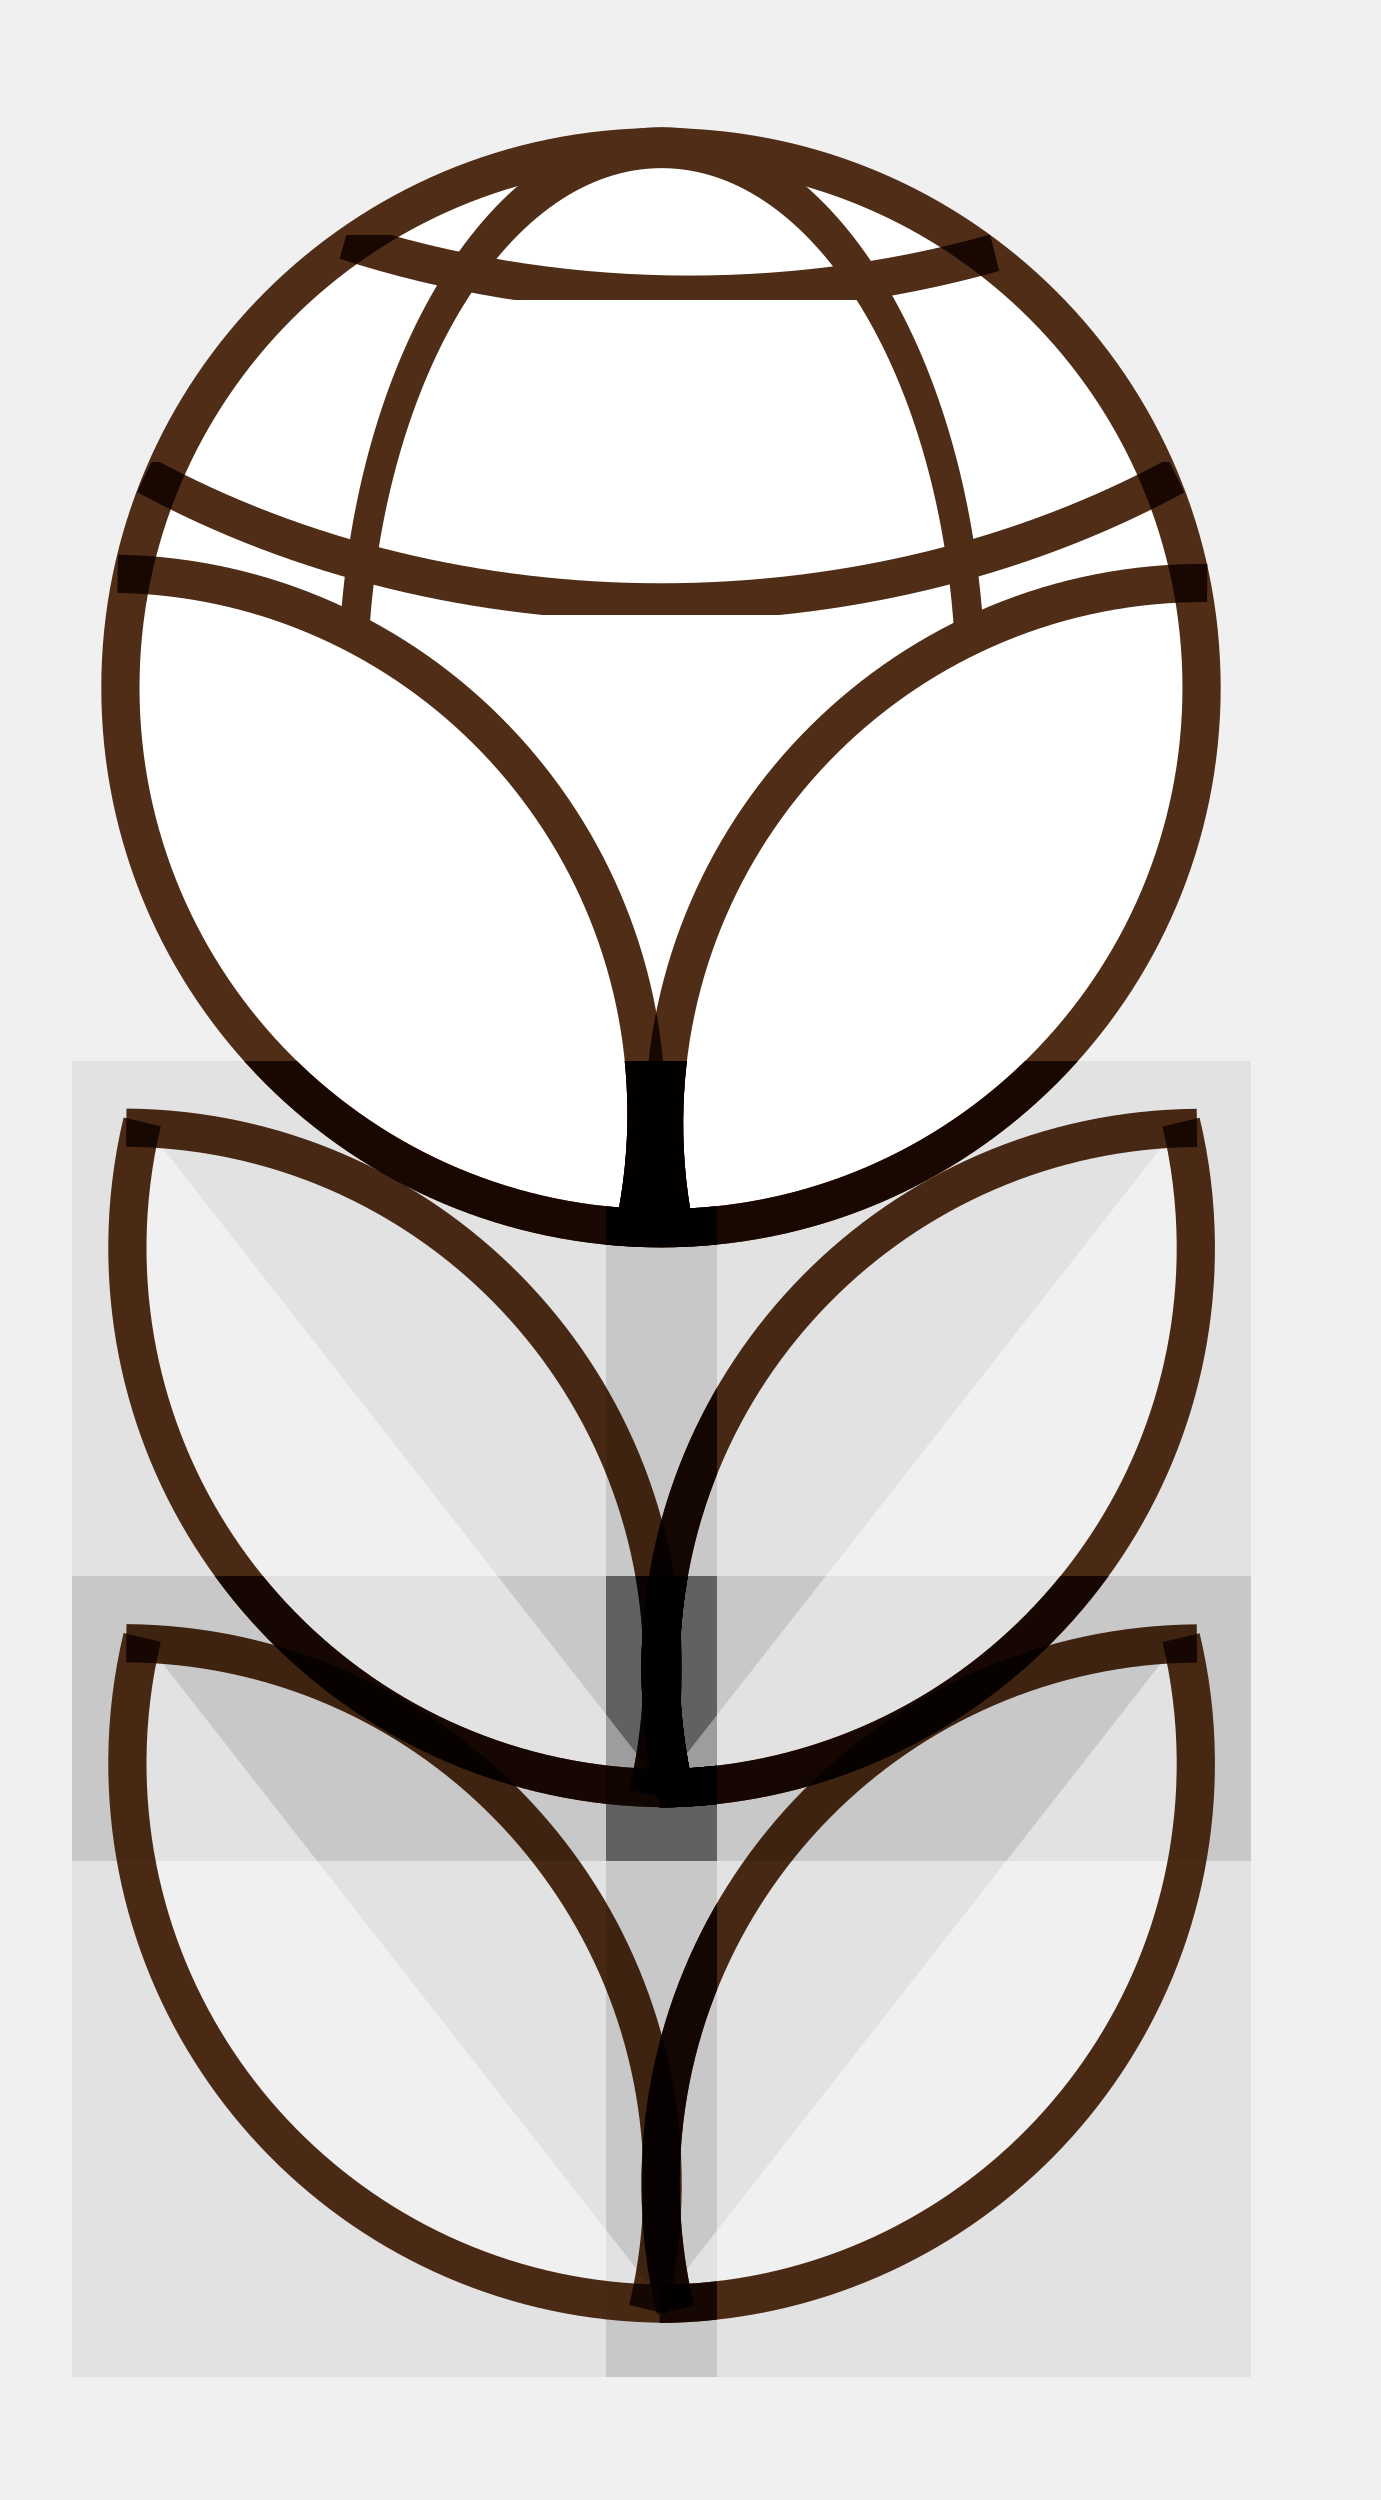
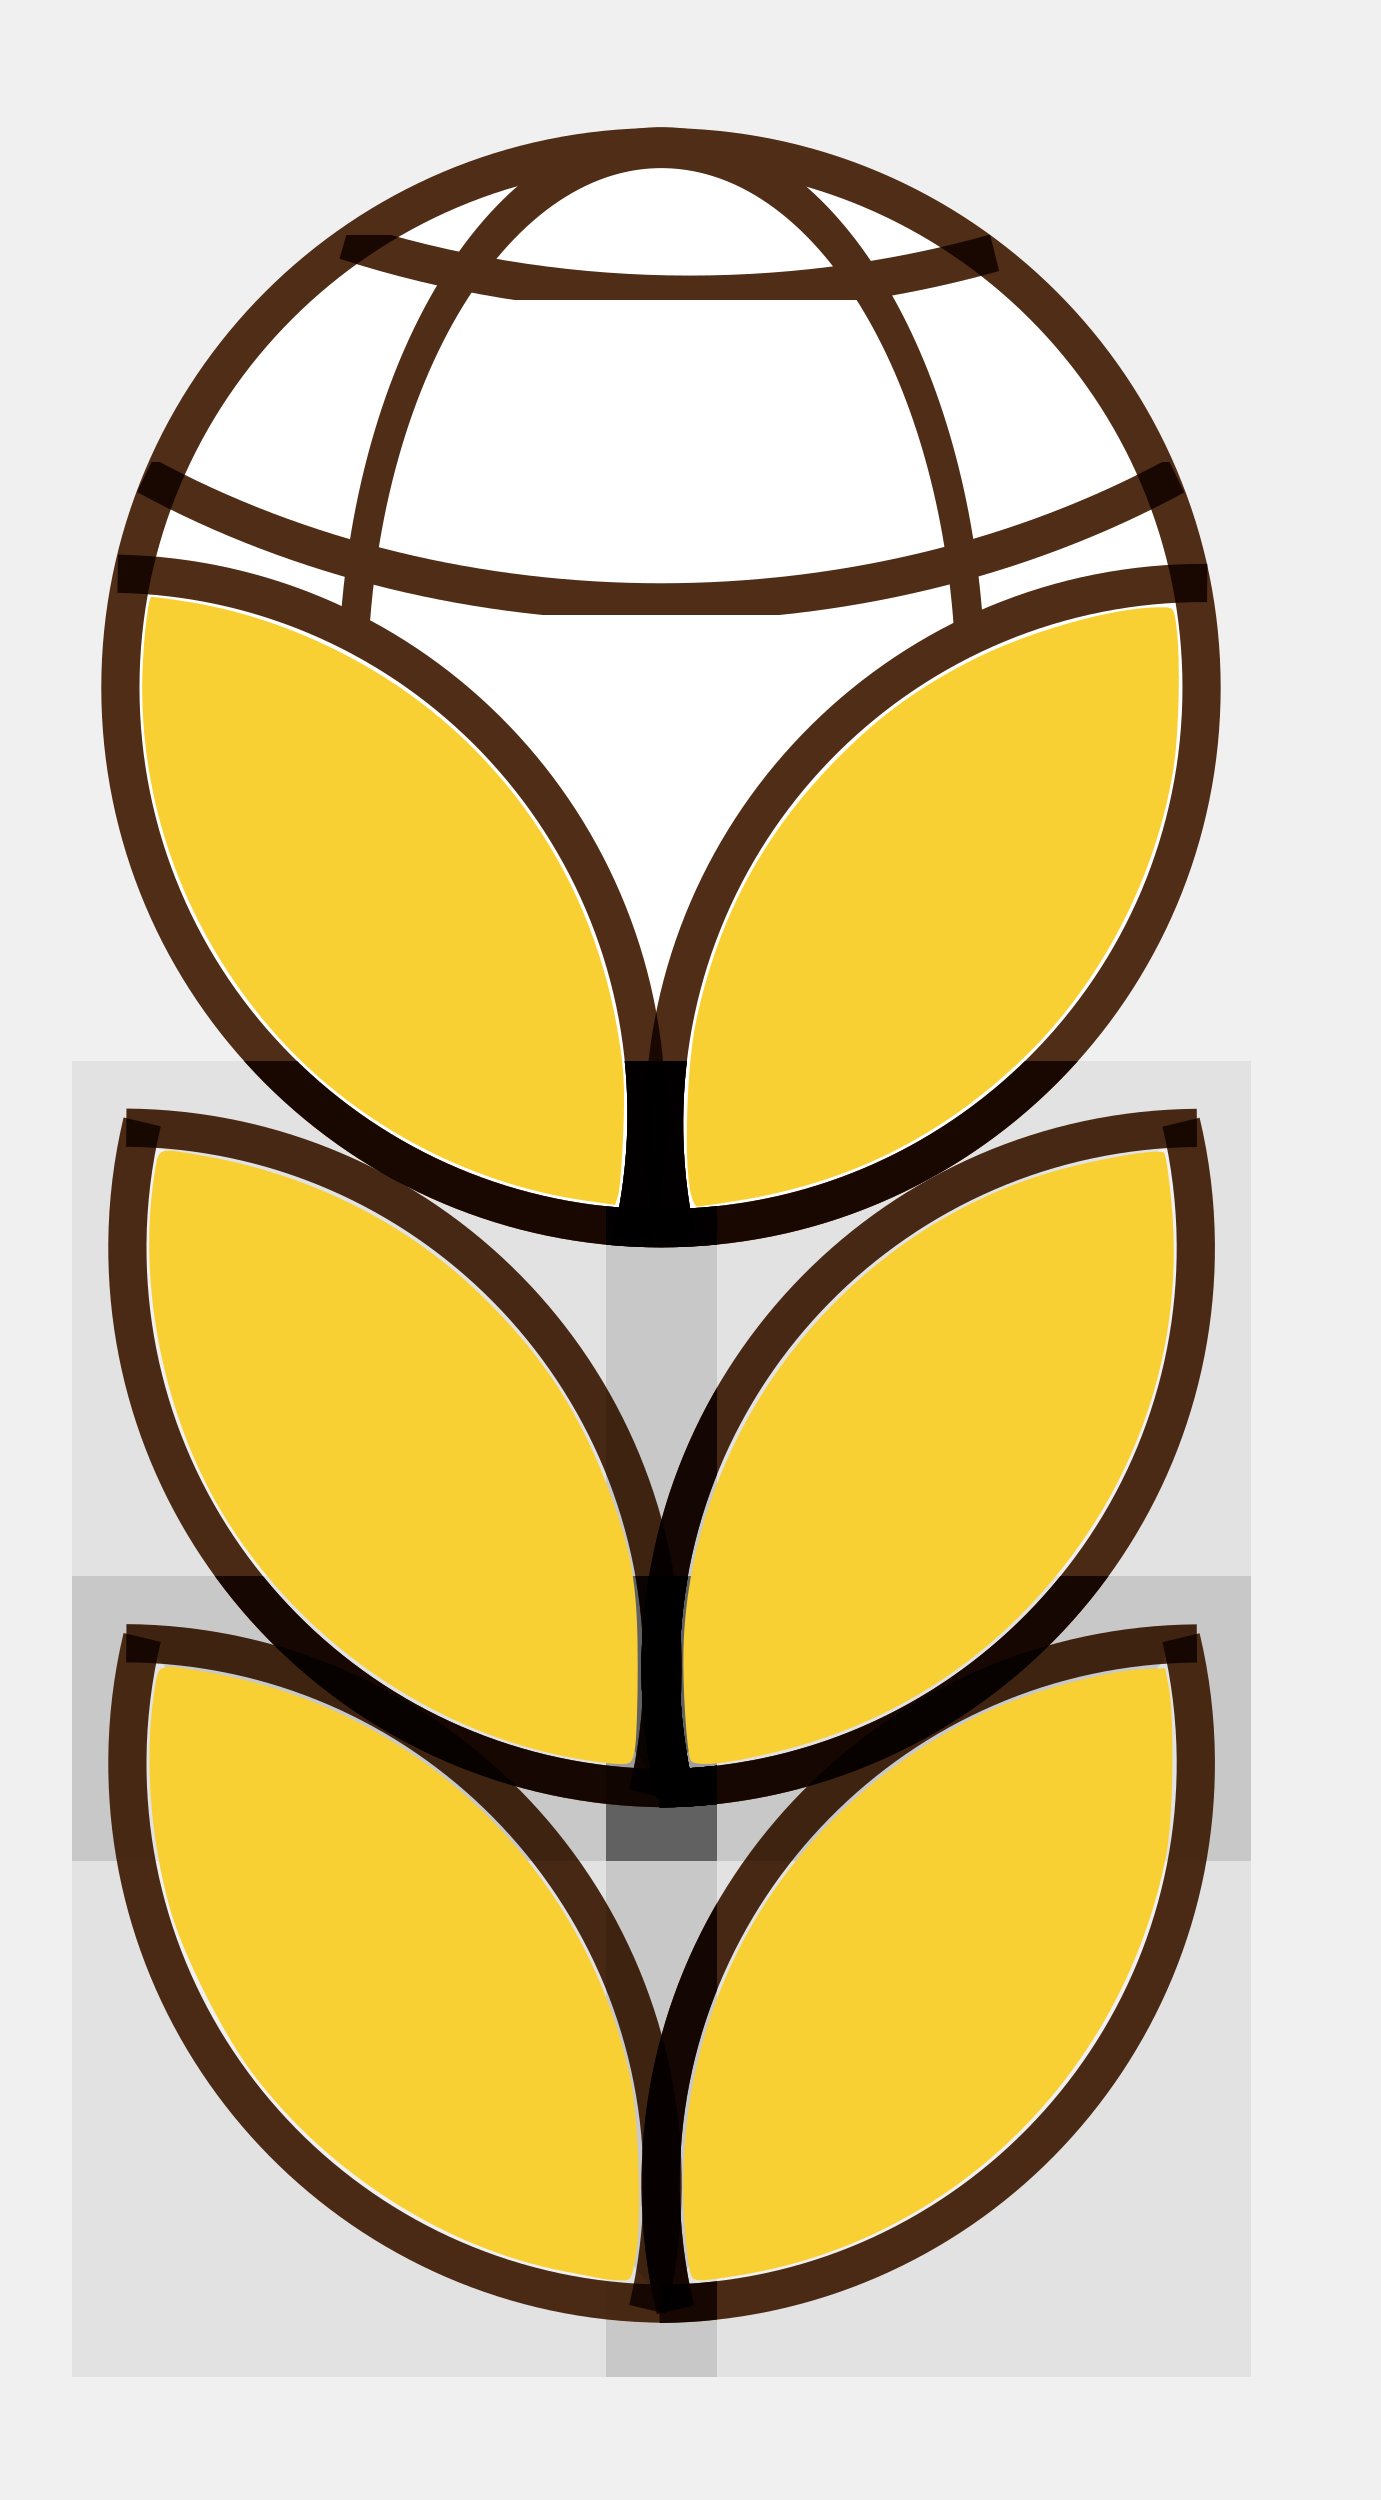
<svg xmlns="http://www.w3.org/2000/svg" width="370" height="670" id="svg2" version="1.1" style="enable-background:new">
  <defs id="defs4">
    <filter id="filter3814" color-interpolation-filters="sRGB">
      <feBlend mode="multiply" in2="BackgroundImage" id="feBlend3816" />
    </filter>
    <filter color-interpolation-filters="sRGB" id="filter3814-0">
      <feBlend mode="multiply" in2="BackgroundImage" id="feBlend3816-2" />
    </filter>
    <filter color-interpolation-filters="sRGB" id="filter3814-7">
      <feBlend mode="multiply" in2="BackgroundImage" id="feBlend3816-6" />
    </filter>
    <filter color-interpolation-filters="sRGB" id="filter3814-5">
      <feBlend mode="multiply" in2="BackgroundImage" id="feBlend3816-7" />
    </filter>
    <filter color-interpolation-filters="sRGB" id="filter3814-7-1">
      <feBlend mode="multiply" in2="BackgroundImage" id="feBlend3816-6-7" />
    </filter>
  </defs>
  <g id="layer1" style="display:inline" transform="translate(0,-382.3622)">
    <g id="g3263" transform="translate(-172.8571,264.2857)">
      <path transform="matrix(1.02439,0,0,1.02439,32.43902,-264.9357)" d="m 451.429,553.791 c 0,78.109 -63.32,141.429 -141.429,141.429 -78.109,0 -141.429,-63.32 -141.429,-141.429 0,-78.109 63.32,-141.429 141.429,-141.429 78.109,0 141.429,63.32 141.429,141.429 z" id="path2999" style="fill:#ffffff;stroke:#502d16;stroke-width:10;stroke-miterlimit:4;stroke-dasharray:none" />
      <path transform="matrix(1.021418,0,0,-1.024602,178.6606,986.6387)" d="m 311.067,695.215 c -78.107,0.589 -141.902,-62.251 -142.492,-140.357 -0.081,-10.69 1.051,-21.354 3.373,-31.789" id="path2999-1-4-6" style="fill:#ffffff;stroke:#502d16;stroke-width:10;stroke-miterlimit:4;stroke-dasharray:none;filter:url(#filter3814-0)" />
      <path transform="matrix(0.9531294,0,0,1.01158,15.04312,-59.64852)" d="m 496.293,301.703 c -87.449,44.722 -202.503,44.686 -289.904,-0.089" id="path3796" style="fill:#ffffff;stroke:#502d16;stroke-width:10;stroke-miterlimit:4;stroke-dasharray:none;display:inline;filter:url(#filter3814)" />
      <path transform="matrix(0.9531294,0,0,1.01158,22.69959,-142.1117)" d="m 437.204,324.173 c -59.379,15.758 -124.405,14.622 -182.742,-3.191" id="path3796-8" style="fill:#ffffff;stroke:#502d16;stroke-width:10;stroke-miterlimit:4;stroke-dasharray:none;display:inline;filter:url(#filter3814)" />
      <path id="path3874" d="m 350,157.208 0,290.307" style="fill:none;stroke:#000000;stroke-width:9.925px;stroke-linecap:butt;stroke-linejoin:miter;stroke-opacity:1;display:inline;filter:url(#filter3814)" />
      <path transform="matrix(-1.021418,0,0,-1.024599,518.2953,984.1351)" d="m 307.316,695.194 c -78.095,-1.482 -140.202,-65.992 -138.72,-144.087 0.193,-10.172 1.483,-20.293 3.848,-30.188" id="path2999-1-4" style="fill:#ffffff;stroke:#502d16;stroke-width:10;stroke-miterlimit:4;stroke-dasharray:none;display:inline;filter:url(#filter3814)" />
      <g transform="translate(-0.9999966,1.000018)" id="g3095" style="display:inline;filter:url(#filter3814)">
        <path style="fill:#ffffff;stroke:#502d16;stroke-width:10;stroke-miterlimit:4;stroke-dasharray:none" id="path2999-1" d="m 308.881,695.215 c -78.106,-0.618 -140.923,-64.436 -140.305,-142.543 0.085,-10.696 1.382,-21.349 3.869,-31.753" transform="matrix(-1.02439,0,0,1.02439,667.0216,-115.8132)" />
        <path style="fill:#ffffff;stroke:#502d16;stroke-width:10;stroke-miterlimit:4;stroke-dasharray:none;filter:url(#filter3814)" id="path2999-1-8" d="m 308.881,695.215 c -78.106,-0.618 -140.923,-64.436 -140.305,-142.543 0.085,-10.696 1.382,-21.349 3.869,-31.753" transform="matrix(1.02439,0,0,-1.02439,178.2123,1131.525)" />
      </g>
      <g transform="translate(-0.9997572,139.1633)" id="g3095-5" style="display:inline;filter:url(#filter3814-7)">
        <path style="fill:#ffffff;stroke:#502d16;stroke-width:10;stroke-miterlimit:4;stroke-dasharray:none" id="path2999-1-2" d="m 308.881,695.215 c -78.106,-0.618 -140.923,-64.436 -140.305,-142.543 0.085,-10.696 1.382,-21.349 3.869,-31.753" transform="matrix(-1.02439,0,0,1.02439,667.0216,-115.8132)" />
        <path style="fill:#ffffff;stroke:#502d16;stroke-width:10;stroke-miterlimit:4;stroke-dasharray:none;filter:url(#filter3814-7)" id="path2999-1-8-8" d="m 308.881,695.215 c -78.106,-0.618 -140.923,-64.436 -140.305,-142.543 0.085,-10.696 1.382,-21.349 3.869,-31.753" transform="matrix(1.02439,0,0,-1.02439,178.2123,1131.525)" />
      </g>
      <g transform="matrix(-1,0,0,1,701.3327,0.9388157)" id="g3095-4" style="display:inline;filter:url(#filter3814-5)">
        <path style="fill:#ffffff;stroke:#502d16;stroke-width:10;stroke-miterlimit:4;stroke-dasharray:none" id="path2999-1-3" d="m 308.881,695.215 c -78.106,-0.618 -140.923,-64.436 -140.305,-142.543 0.085,-10.696 1.382,-21.349 3.869,-31.753" transform="matrix(-1.02439,0,0,1.02439,667.0216,-115.8132)" />
        <path style="fill:#ffffff;stroke:#502d16;stroke-width:10;stroke-miterlimit:4;stroke-dasharray:none;filter:url(#filter3814-5)" id="path2999-1-8-1" d="m 308.881,695.215 c -78.106,-0.618 -140.923,-64.436 -140.305,-142.543 0.085,-10.696 1.382,-21.349 3.869,-31.753" transform="matrix(1.02439,0,0,-1.02439,178.2123,1131.525)" />
      </g>
      <g transform="matrix(-1,0,0,1,701.3325,139.1021)" id="g3095-5-3" style="display:inline;filter:url(#filter3814-7-1)">
        <path style="fill:#ffffff;stroke:#502d16;stroke-width:10;stroke-miterlimit:4;stroke-dasharray:none" id="path2999-1-2-5" d="m 308.881,695.215 c -78.106,-0.618 -140.923,-64.436 -140.305,-142.543 0.085,-10.696 1.382,-21.349 3.869,-31.753" transform="matrix(-1.02439,0,0,1.02439,667.0216,-115.8132)" />
        <path style="fill:#ffffff;stroke:#502d16;stroke-width:10;stroke-miterlimit:4;stroke-dasharray:none;filter:url(#filter3814-7-1)" id="path2999-1-8-8-1" d="m 308.881,695.215 c -78.106,-0.618 -140.923,-64.436 -140.305,-142.543 0.085,-10.696 1.382,-21.349 3.869,-31.753" transform="matrix(1.02439,0,0,-1.02439,178.2123,1131.525)" />
      </g>
    </g>
-     <path style="fill:none;stroke:#502d16;stroke-width:16.467;stroke-miterlimit:4;stroke-dasharray:none" id="path3019" d="m 174.388,240.012 a 173.241,219.203 0 0 1 345.289,1.391" transform="matrix(0.478223,0,0,0.6674243,11.39546,395.4557)" />
+     <path style="fill:none;stroke:#502d16;stroke-width:16.467;stroke-miterlimit:4;stroke-dasharray:none" id="path3019" d="M 174.388,240.012 C 182.619,119.398 266.566,30.063 361.89,40.477 446.215,49.69 512.934,134.65 519.678,241.403" transform="matrix(0.478223,0,0,0.6674243,11.39546,395.4557)" />
  </g>
+   <path style="fill:#f9d033;fill-opacity:1;stroke:none" d="m 185.03,609.15 c -0.367,-1.155 -0.984,-5.815 -1.373,-10.354 -5.063,-59.187 24.813,-112.248 78.17,-138.833 12.568,-6.262 34.284,-12.304 45.639,-12.697 l 4.77,-0.165 0.922,4.546 c 1.701,8.386 1.303,36 -0.661,45.835 -11.643,58.318 -57.082,103.005 -114.146,112.26 -11.932,1.935 -12.528,1.909 -13.321,-0.591 z" id="path4965" />
+   <path style="fill:#f9d033;fill-opacity:1;stroke:none" d="m 160.811,610.587 c -1.111,-0.236 -5.457,-1.089 -9.658,-1.895 -31.547,-6.055 -63.147,-26.13 -83.427,-53 -7.96,-10.547 -18.624,-31.751 -22.084,-43.912 -5.335,-18.752 -6.985,-40.272 -4.412,-57.568 1.309,-8.801 0.461,-8.431 14.019,-6.116 56.883,9.716 101.191,52.061 113.64,108.605 2.258,10.256 3.185,38.538 1.561,47.626 -1.229,6.875 -1.259,6.922 -4.428,6.805 -1.755,-0.064 -4.1,-0.31 -5.212,-0.546 z" id="path4967" />
+   <path style="fill:#f9d033;fill-opacity:1;stroke:none" d="M 153.941,471.212 C 115.338,464.219 79.473,439.057 59.099,404.674 43.882,378.996 36.957,344.559 41.231,315.822 c 1.3,-8.739 0.378,-8.318 13.274,-6.063 28.358,4.96 54.025,17.749 73.861,36.801 17.365,16.678 27.919,33.13 36.007,56.128 5.28,15.012 6.534,23.435 6.537,43.907 0.002,10.278 -0.359,20.392 -0.801,22.476 -0.759,3.58 -1.009,3.782 -4.546,3.678 -2.058,-0.06 -7.289,-0.753 -11.623,-1.538 z" id="path4969" />
+   <path style="fill:#f9d033;fill-opacity:1;stroke:none" d="m 185.013,471.597 c -0.988,-2.578 -2.083,-19.759 -1.859,-29.158 1.45,-60.836 45.908,-115.924 104.937,-130.031 12.32,-2.944 22.865,-4.471 23.879,-3.457 0.46,0.46 1.374,6.689 2.032,13.843 3.853,41.885 -11.819,82.772 -43.202,112.71 -16.615,15.85 -37.378,27.407 -59.693,33.225 -15.491,4.039 -25.235,5.11 -26.094,2.867 z" id="path4971" />
+   <path style="fill:#f9d033;fill-opacity:1;stroke:none" d="m 184.865,318.559 c -1.579,-9.249 -0.715,-33.335 1.591,-44.385 5.693,-27.279 17.443,-49.598 36.56,-69.446 11.482,-11.921 21.997,-19.79 36.485,-27.305 15.503,-8.041 38.716,-14.681 51.32,-14.681 3.776,0 3.779,0.003 4.455,5.103 1.169,8.813 0.722,28.785 -0.862,38.55 -4.707,29.009 -19.734,57.737 -40.596,77.612 -21.86,20.825 -46.276,32.943 -76.137,37.785 -5.278,0.856 -10.136,1.558 -10.797,1.56 -0.66,0.002 -1.569,-2.155 -2.02,-4.794 l 0,0 z" id="path4973" />
+   <path style="fill:#f9d033;fill-opacity:1;stroke:none" d="M 156.771,321.753 C 124.631,317.127 93.825,300.311 72.732,275.88 50.203,249.786 38.086,217.633 38.091,183.956 c 0.001,-8.827 1.409,-22.973 2.383,-23.947 0.143,-0.143 4.548,0.425 9.79,1.26 13.865,2.211 27.741,6.809 41.165,13.641 39.567,20.138 66.476,56.889 74.055,101.141 1.771,10.339 2.036,14.943 1.562,27.102 -0.314,8.056 -0.937,15.798 -1.383,17.205 l -0.812,2.558 -8.081,-1.163 0,0 z" id="path4975" />
</svg>
